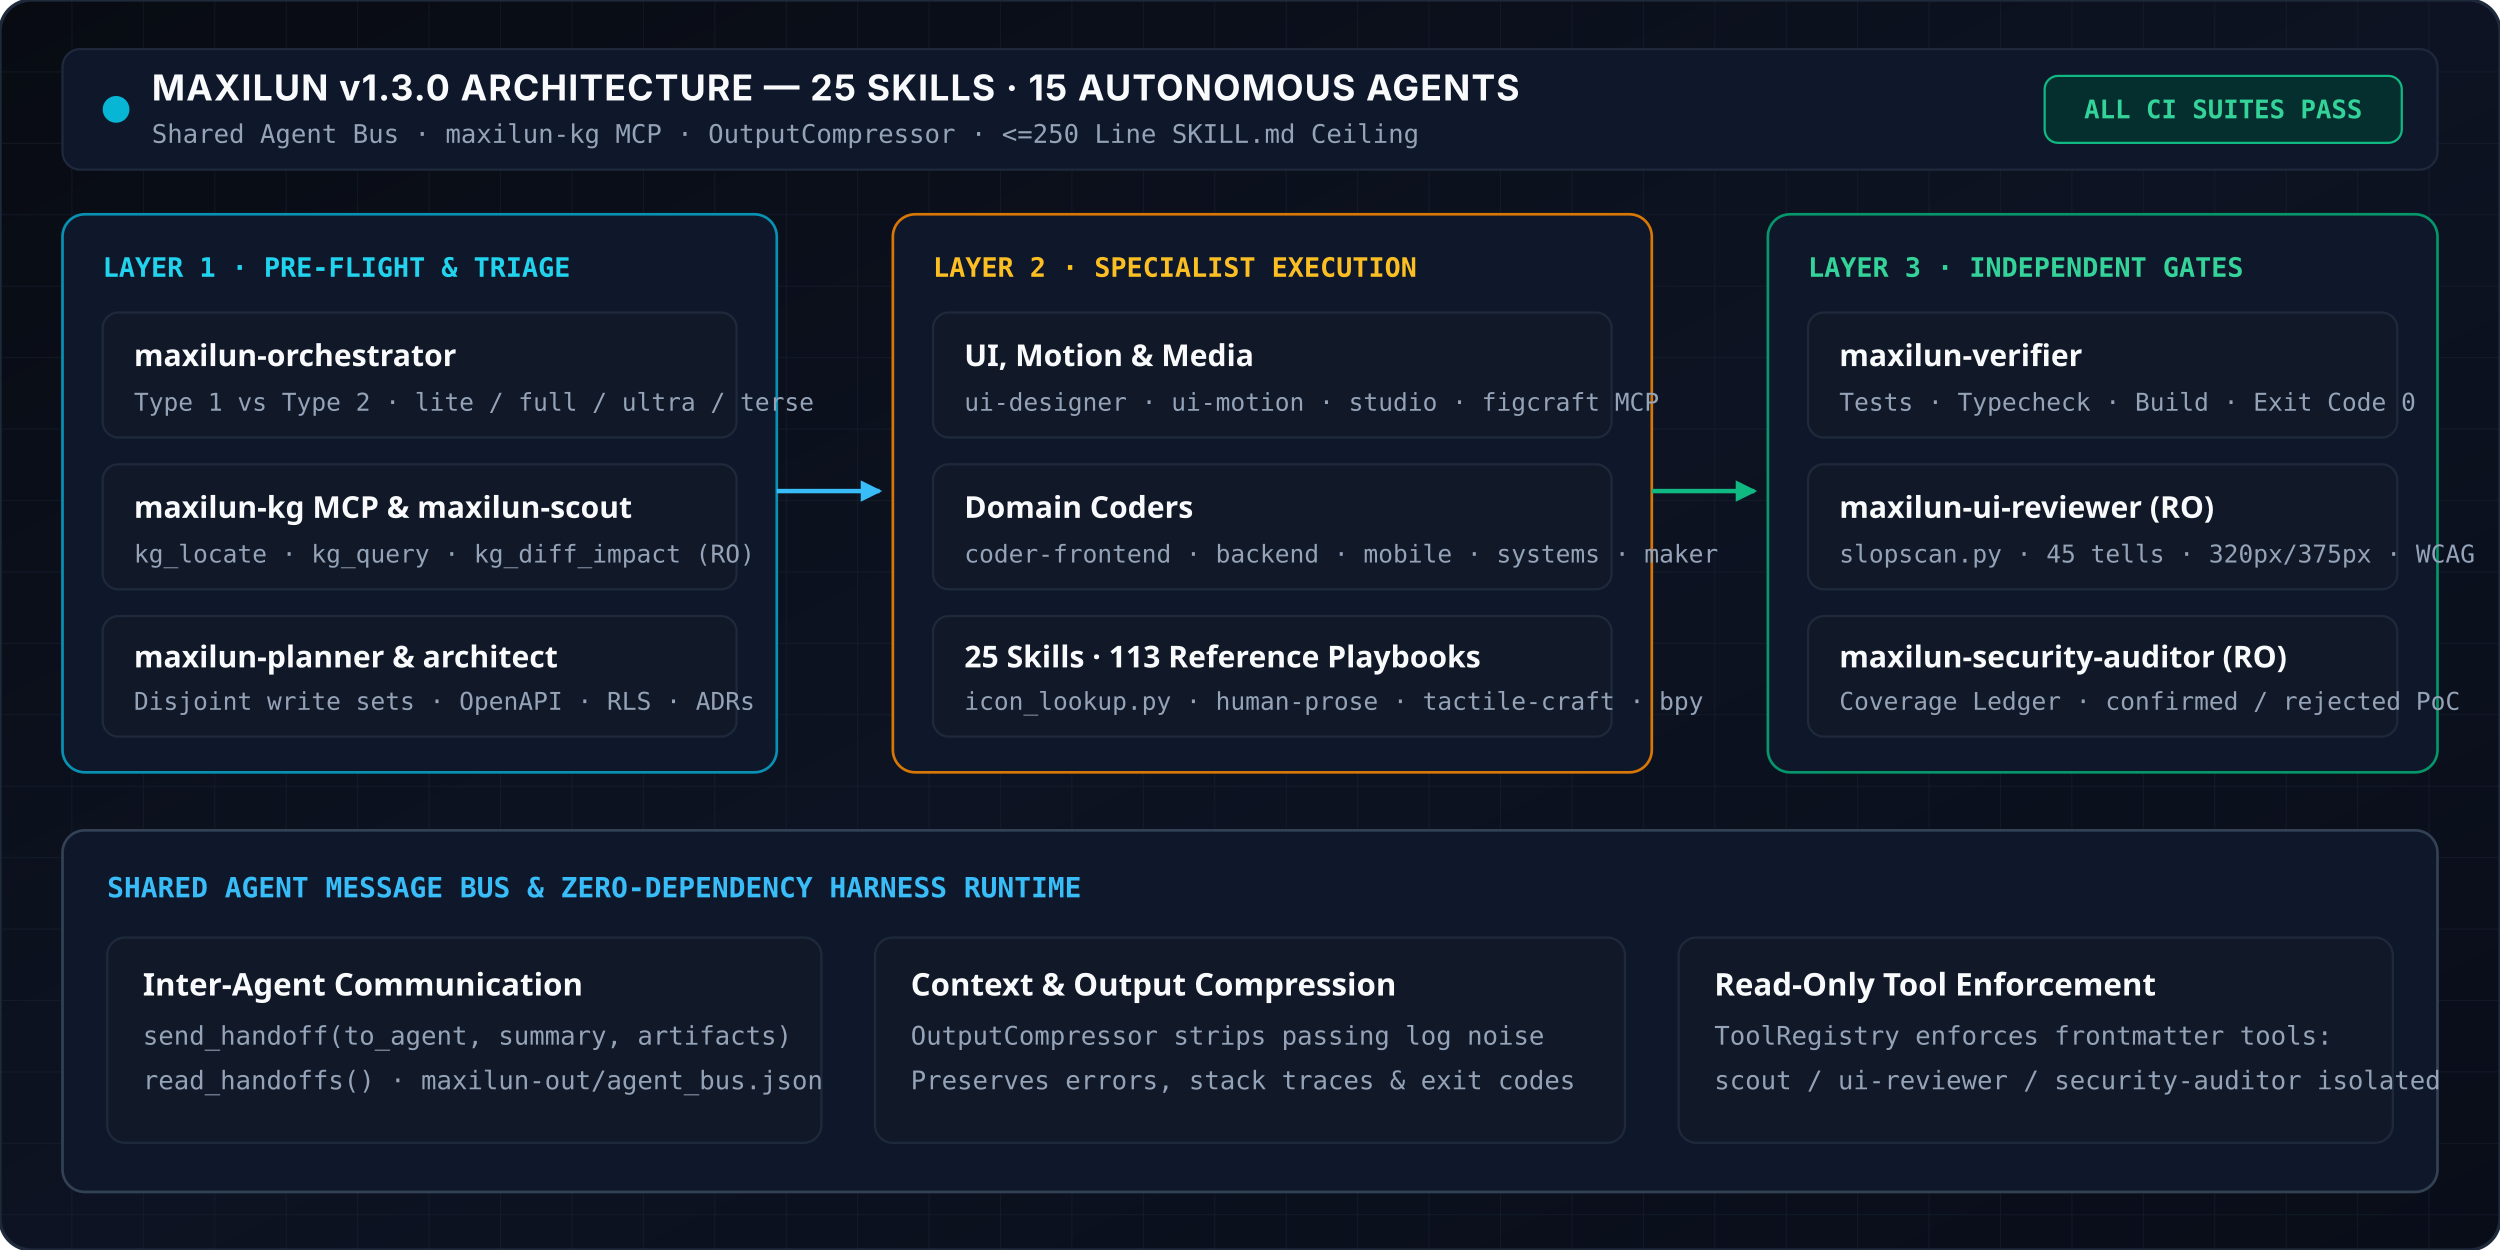
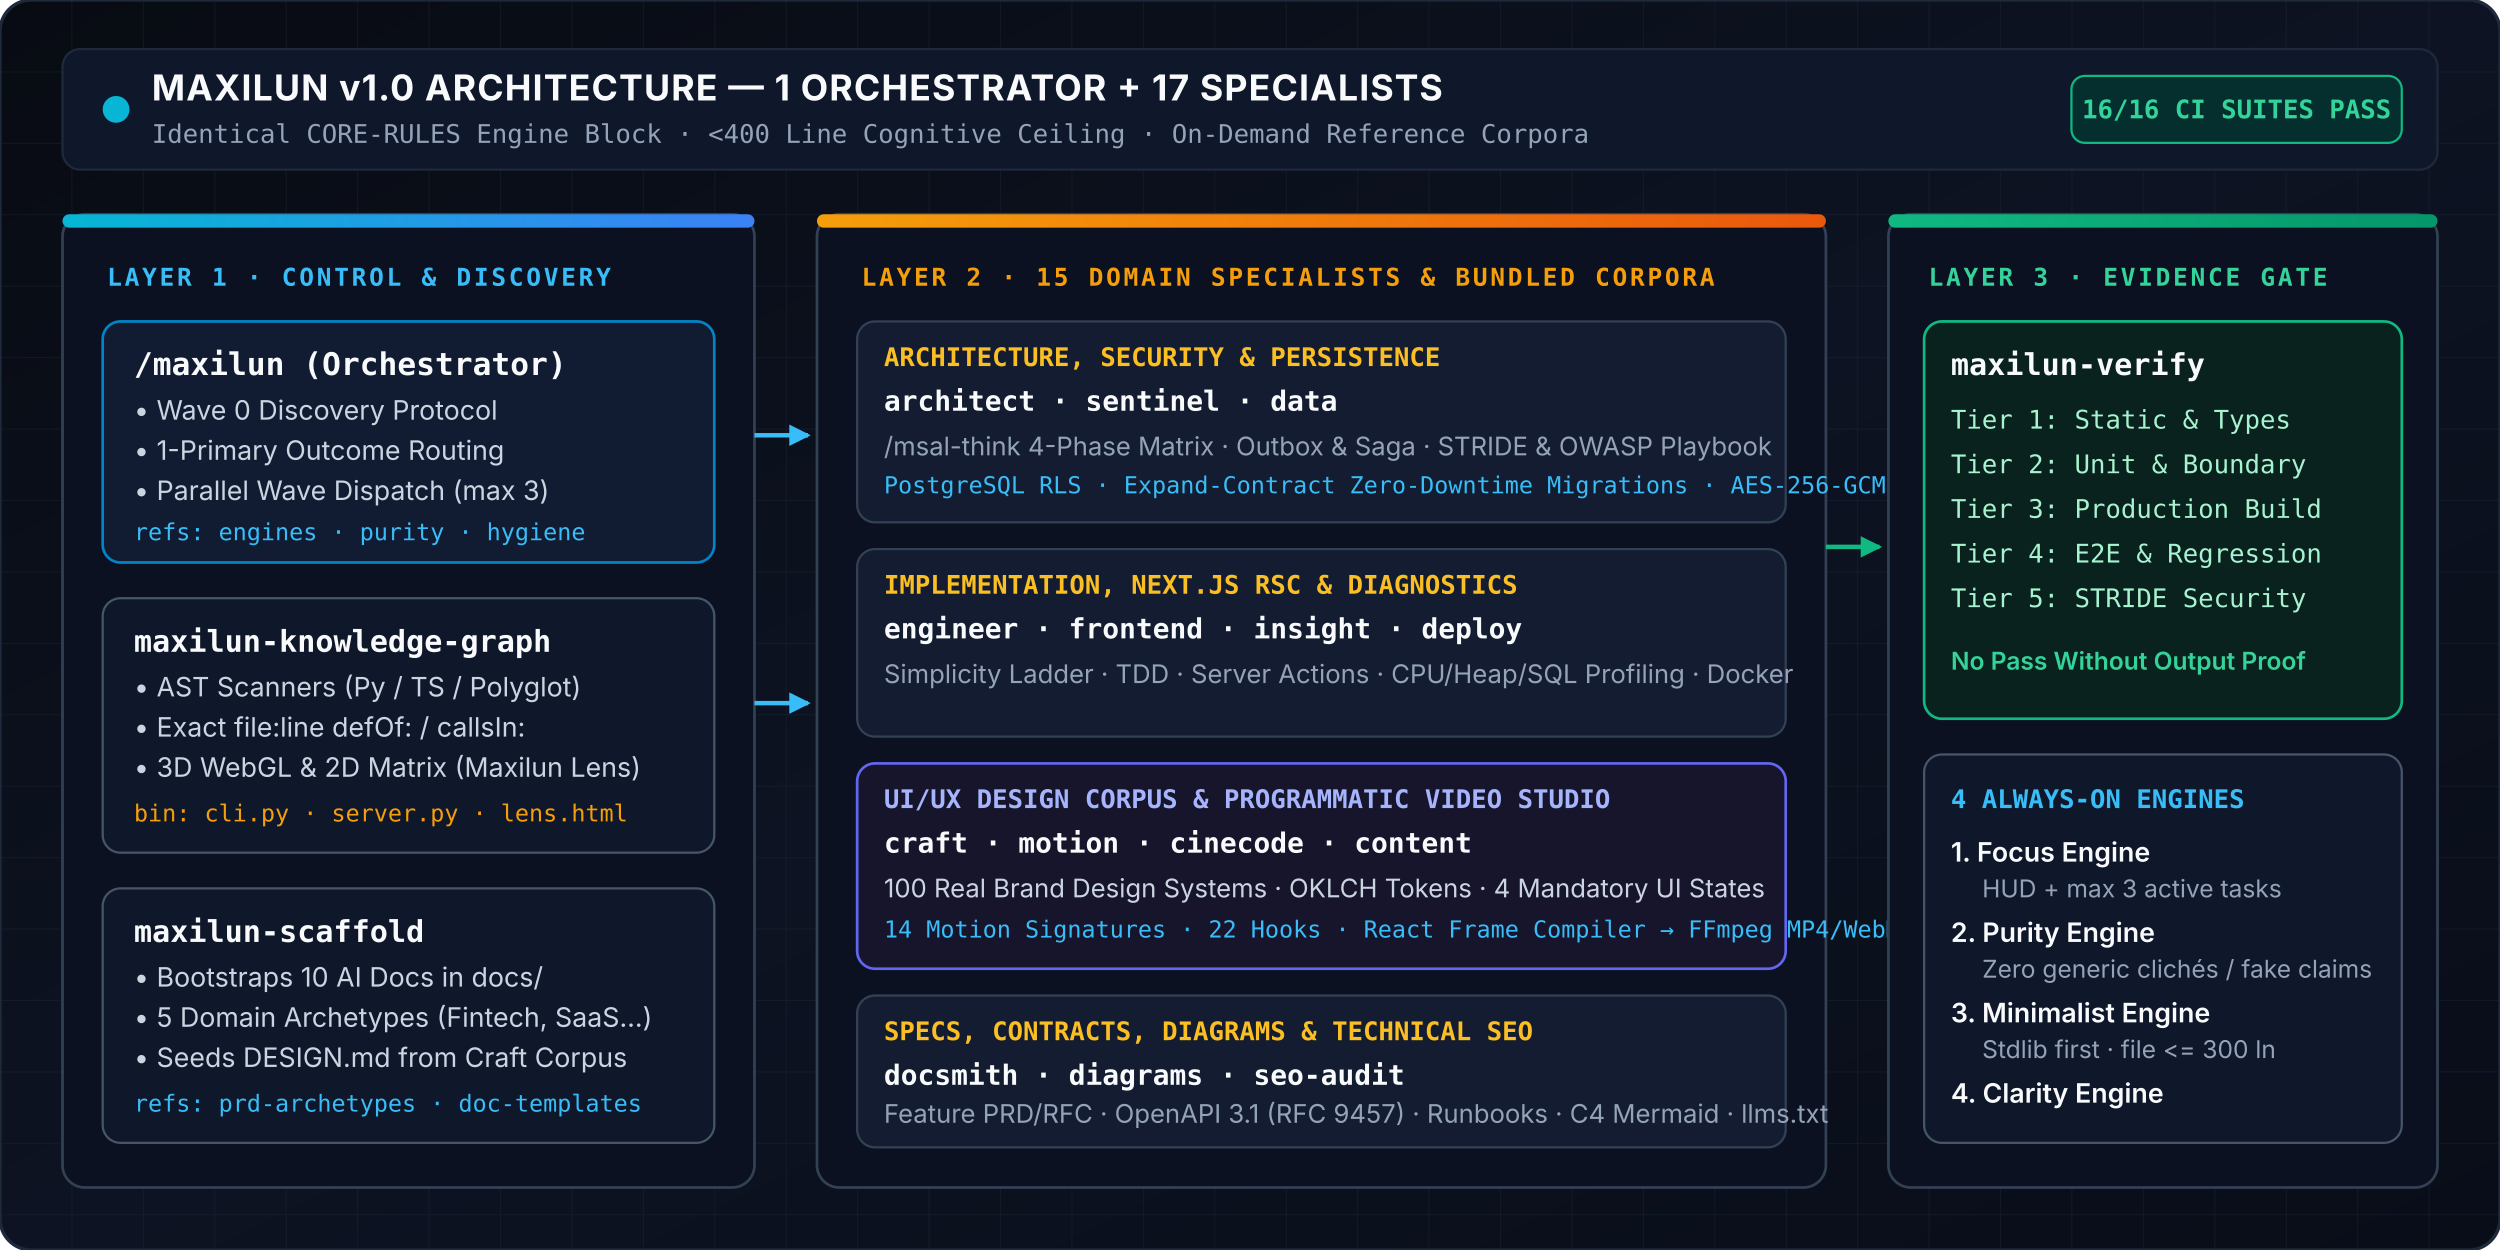
<svg xmlns="http://www.w3.org/2000/svg" viewBox="0 0 1120 560" width="100%" height="100%">
  <defs>
    <linearGradient id="bgGrad" x1="0%" y1="0%" x2="100%" y2="100%">
      <stop offset="0%" stop-color="#080b12" />
      <stop offset="50%" stop-color="#0d1322" />
      <stop offset="100%" stop-color="#090d18" />
+     </linearGradient>
+     <linearGradient id="accentCyan" x1="0%" y1="0%" x2="100%" y2="0%">
+       <stop offset="0%" stop-color="#06b6d4" />
+       <stop offset="100%" stop-color="#3b82f6" />
+     </linearGradient>
+     <linearGradient id="accentCopper" x1="0%" y1="0%" x2="100%" y2="0%">
+       <stop offset="0%" stop-color="#f59e0b" />
+       <stop offset="100%" stop-color="#ea580c" />
+     </linearGradient>
+     <linearGradient id="accentEmerald" x1="0%" y1="0%" x2="100%" y2="0%">
+       <stop offset="0%" stop-color="#10b981" />
+       <stop offset="100%" stop-color="#059669" />
    </linearGradient>
    <pattern id="grid" width="32" height="32" patternUnits="userSpaceOnUse">
      <path d="M 32 0 L 0 0 0 32" fill="none" stroke="#1e293b" stroke-width="0.6" stroke-opacity="0.55" />
    </pattern>
    <marker id="arrowCyan" viewBox="0 0 10 10" refX="7" refY="5" markerWidth="6" markerHeight="6" orient="auto-start-reverse">
      <path d="M 0 1 L 8 5 L 0 9 z" fill="#38bdf8" />
    </marker>
    <marker id="arrowAmber" viewBox="0 0 10 10" refX="7" refY="5" markerWidth="6" markerHeight="6" orient="auto-start-reverse">
      <path d="M 0 1 L 8 5 L 0 9 z" fill="#f59e0b" />
    </marker>
    <marker id="arrowEmerald" viewBox="0 0 10 10" refX="7" refY="5" markerWidth="6" markerHeight="6" orient="auto-start-reverse">
      <path d="M 0 1 L 8 5 L 0 9 z" fill="#10b981" />
    </marker>
  </defs>
  <rect width="1120" height="560" rx="14" fill="url(#bgGrad)" stroke="#1e293b" stroke-width="1.5" />
  <rect width="1120" height="560" rx="14" fill="url(#grid)" />
  <rect x="28" y="22" width="1064" height="54" rx="8" fill="#0f172a" stroke="#1e293b" stroke-width="1" />
  <circle cx="52" cy="49" r="6" fill="#06b6d4" />
-   <text x="68" y="45" fill="#f8fafc" font-family="system-ui, -apple-system, 'Segoe UI', sans-serif" font-size="16" font-weight="700" letter-spacing="0.5">MAXILUN v1.3.0 ARCHITECTURE — 25 SKILLS · 15 AUTONOMOUS AGENTS</text>
-   <text x="68" y="64" fill="#94a3b8" font-family="ui-monospace, SFMono-Regular, Menlo, monospace" font-size="11.5">Shared Agent Bus · maxilun-kg MCP · OutputCompressor · &lt;=250 Line SKILL.md Ceiling</text>
-   <rect x="916" y="34" width="160" height="30" rx="6" fill="#042f2e" stroke="#10b981" stroke-width="1" />
-   <text x="996" y="53" text-anchor="middle" fill="#34d399" font-family="ui-monospace, SFMono-Regular, Menlo, monospace" font-size="11.5" font-weight="700">ALL CI SUITES PASS</text>
-   <rect x="28" y="96" width="320" height="250" rx="10" fill="#0f172a" stroke="#0891b2" stroke-width="1.2" />
-   <text x="46" y="124" fill="#22d3ee" font-family="ui-monospace, monospace" font-size="12" font-weight="700">LAYER 1 · PRE-FLIGHT &amp; TRIAGE</text>
-   <rect x="46" y="140" width="284" height="56" rx="7" fill="#111827" stroke="#1e293b" />
-   <text x="60" y="164" fill="#f8fafc" font-family="system-ui, sans-serif" font-size="13.5" font-weight="700">maxilun-orchestrator</text>
-   <text x="60" y="184" fill="#94a3b8" font-family="ui-monospace, monospace" font-size="11">Type 1 vs Type 2 · lite / full / ultra / terse</text>
-   <rect x="46" y="208" width="284" height="56" rx="7" fill="#111827" stroke="#1e293b" />
-   <text x="60" y="232" fill="#f8fafc" font-family="system-ui, sans-serif" font-size="13.5" font-weight="700">maxilun-kg MCP &amp; maxilun-scout</text>
-   <text x="60" y="252" fill="#94a3b8" font-family="ui-monospace, monospace" font-size="11">kg_locate · kg_query · kg_diff_impact (RO)</text>
-   <rect x="46" y="276" width="284" height="54" rx="7" fill="#111827" stroke="#1e293b" />
-   <text x="60" y="299" fill="#f8fafc" font-family="system-ui, sans-serif" font-size="13.5" font-weight="700">maxilun-planner &amp; architect</text>
-   <text x="60" y="318" fill="#94a3b8" font-family="ui-monospace, monospace" font-size="11">Disjoint write sets · OpenAPI · RLS · ADRs</text>
-   <line x1="348" y1="220" x2="394" y2="220" stroke="#38bdf8" stroke-width="2" marker-end="url(#arrowCyan)" />
-   <rect x="400" y="96" width="340" height="250" rx="10" fill="#0f172a" stroke="#d97706" stroke-width="1.2" />
-   <text x="418" y="124" fill="#fbbf24" font-family="ui-monospace, monospace" font-size="12" font-weight="700">LAYER 2 · SPECIALIST EXECUTION</text>
-   <rect x="418" y="140" width="304" height="56" rx="7" fill="#111827" stroke="#1e293b" />
-   <text x="432" y="164" fill="#f8fafc" font-family="system-ui, sans-serif" font-size="13.5" font-weight="700">UI, Motion &amp; Media</text>
-   <text x="432" y="184" fill="#94a3b8" font-family="ui-monospace, monospace" font-size="11">ui-designer · ui-motion · studio · figcraft MCP</text>
-   <rect x="418" y="208" width="304" height="56" rx="7" fill="#111827" stroke="#1e293b" />
-   <text x="432" y="232" fill="#f8fafc" font-family="system-ui, sans-serif" font-size="13.5" font-weight="700">Domain Coders</text>
-   <text x="432" y="252" fill="#94a3b8" font-family="ui-monospace, monospace" font-size="11">coder-frontend · backend · mobile · systems · maker</text>
-   <rect x="418" y="276" width="304" height="54" rx="7" fill="#111827" stroke="#1e293b" />
-   <text x="432" y="299" fill="#f8fafc" font-family="system-ui, sans-serif" font-size="13.5" font-weight="700">25 Skills · 113 Reference Playbooks</text>
-   <text x="432" y="318" fill="#94a3b8" font-family="ui-monospace, monospace" font-size="11">icon_lookup.py · human-prose · tactile-craft · bpy</text>
-   <line x1="740" y1="220" x2="786" y2="220" stroke="#10b981" stroke-width="2" marker-end="url(#arrowEmerald)" />
-   <rect x="792" y="96" width="300" height="250" rx="10" fill="#0f172a" stroke="#059669" stroke-width="1.2" />
-   <text x="810" y="124" fill="#34d399" font-family="ui-monospace, monospace" font-size="12" font-weight="700">LAYER 3 · INDEPENDENT GATES</text>
-   <rect x="810" y="140" width="264" height="56" rx="7" fill="#111827" stroke="#1e293b" />
-   <text x="824" y="164" fill="#f8fafc" font-family="system-ui, sans-serif" font-size="13.5" font-weight="700">maxilun-verifier</text>
-   <text x="824" y="184" fill="#94a3b8" font-family="ui-monospace, monospace" font-size="11">Tests · Typecheck · Build · Exit Code 0</text>
-   <rect x="810" y="208" width="264" height="56" rx="7" fill="#111827" stroke="#1e293b" />
-   <text x="824" y="232" fill="#f8fafc" font-family="system-ui, sans-serif" font-size="13.5" font-weight="700">maxilun-ui-reviewer (RO)</text>
-   <text x="824" y="252" fill="#94a3b8" font-family="ui-monospace, monospace" font-size="11">slopscan.py · 45 tells · 320px/375px · WCAG</text>
-   <rect x="810" y="276" width="264" height="54" rx="7" fill="#111827" stroke="#1e293b" />
-   <text x="824" y="299" fill="#f8fafc" font-family="system-ui, sans-serif" font-size="13.5" font-weight="700">maxilun-security-auditor (RO)</text>
-   <text x="824" y="318" fill="#94a3b8" font-family="ui-monospace, monospace" font-size="11">Coverage Ledger · confirmed / rejected PoC</text>
-   <rect x="28" y="372" width="1064" height="162" rx="10" fill="#0f172a" stroke="#334155" stroke-width="1.2" />
-   <text x="48" y="402" fill="#38bdf8" font-family="ui-monospace, monospace" font-size="12.5" font-weight="700">SHARED AGENT MESSAGE BUS &amp; ZERO-DEPENDENCY HARNESS RUNTIME</text>
-   <rect x="48" y="420" width="320" height="92" rx="8" fill="#111827" stroke="#1e293b" />
-   <text x="64" y="446" fill="#f8fafc" font-family="system-ui, sans-serif" font-size="14" font-weight="700">Inter-Agent Communication</text>
-   <text x="64" y="468" fill="#94a3b8" font-family="ui-monospace, monospace" font-size="11.5">send_handoff(to_agent, summary, artifacts)</text>
-   <text x="64" y="488" fill="#94a3b8" font-family="ui-monospace, monospace" font-size="11.5">read_handoffs() · maxilun-out/agent_bus.json</text>
-   <rect x="392" y="420" width="336" height="92" rx="8" fill="#111827" stroke="#1e293b" />
-   <text x="408" y="446" fill="#f8fafc" font-family="system-ui, sans-serif" font-size="14" font-weight="700">Context &amp; Output Compression</text>
-   <text x="408" y="468" fill="#94a3b8" font-family="ui-monospace, monospace" font-size="11.5">OutputCompressor strips passing log noise</text>
-   <text x="408" y="488" fill="#94a3b8" font-family="ui-monospace, monospace" font-size="11.5">Preserves errors, stack traces &amp; exit codes</text>
-   <rect x="752" y="420" width="320" height="92" rx="8" fill="#111827" stroke="#1e293b" />
-   <text x="768" y="446" fill="#f8fafc" font-family="system-ui, sans-serif" font-size="14" font-weight="700">Read-Only Tool Enforcement</text>
-   <text x="768" y="468" fill="#94a3b8" font-family="ui-monospace, monospace" font-size="11.5">ToolRegistry enforces frontmatter tools:</text>
-   <text x="768" y="488" fill="#94a3b8" font-family="ui-monospace, monospace" font-size="11.5">scout / ui-reviewer / security-auditor isolated</text>
+   <text x="68" y="45" fill="#f8fafc" font-family="system-ui, -apple-system, 'Segoe UI', sans-serif" font-size="16" font-weight="700" letter-spacing="0.5">MAXILUN v1.0 ARCHITECTURE — 1 ORCHESTRATOR + 17 SPECIALISTS</text>
+   <text x="68" y="64" fill="#94a3b8" font-family="ui-monospace, SFMono-Regular, Menlo, monospace" font-size="11.5">Identical CORE-RULES Engine Block · &lt;400 Line Cognitive Ceiling · On-Demand Reference Corpora</text>
+   <rect x="928" y="34" width="148" height="30" rx="6" fill="#042f2e" stroke="#10b981" stroke-width="1" />
+   <text x="1002" y="53" text-anchor="middle" fill="#34d399" font-family="ui-monospace, SFMono-Regular, Menlo, monospace" font-size="11.5" font-weight="700">16/16 CI SUITES PASS</text>
+   <g transform="translate(28, 96)">
+     <rect width="310" height="436" rx="10" fill="#0b1120" stroke="#334155" stroke-width="1.2" />
+     <rect width="310" height="6" rx="3" fill="url(#accentCyan)" />
+     <text x="20" y="32" fill="#38bdf8" font-family="ui-monospace, SFMono-Regular, Menlo, monospace" font-size="11" font-weight="700" letter-spacing="1.2">LAYER 1 · CONTROL &amp; DISCOVERY</text>
+     <rect x="18" y="48" width="274" height="108" rx="8" fill="#111c33" stroke="#0284c7" stroke-width="1.2" />
+     <text x="32" y="72" fill="#f8fafc" font-family="ui-monospace, SFMono-Regular, Menlo, monospace" font-size="14" font-weight="700">/maxilun (Orchestrator)</text>
+     <text x="32" y="92" fill="#cbd5e1" font-family="system-ui, -apple-system, sans-serif" font-size="12">• Wave 0 Discovery Protocol</text>
+     <text x="32" y="110" fill="#cbd5e1" font-family="system-ui, -apple-system, sans-serif" font-size="12">• 1-Primary Outcome Routing</text>
+     <text x="32" y="128" fill="#cbd5e1" font-family="system-ui, -apple-system, sans-serif" font-size="12">• Parallel Wave Dispatch (max 3)</text>
+     <text x="32" y="146" fill="#38bdf8" font-family="ui-monospace, SFMono-Regular, Menlo, monospace" font-size="10.5">refs: engines · purity · hygiene</text>
+     <rect x="18" y="172" width="274" height="114" rx="8" fill="#0f172a" stroke="#475569" stroke-width="1" />
+     <text x="32" y="196" fill="#f8fafc" font-family="ui-monospace, SFMono-Regular, Menlo, monospace" font-size="13.5" font-weight="700">maxilun-knowledge-graph</text>
+     <text x="32" y="216" fill="#cbd5e1" font-family="system-ui, -apple-system, sans-serif" font-size="12">• AST Scanners (Py / TS / Polyglot)</text>
+     <text x="32" y="234" fill="#cbd5e1" font-family="system-ui, -apple-system, sans-serif" font-size="12">• Exact file:line defOf: / callsIn:</text>
+     <text x="32" y="252" fill="#cbd5e1" font-family="system-ui, -apple-system, sans-serif" font-size="12">• 3D WebGL &amp; 2D Matrix (Maxilun Lens)</text>
+     <text x="32" y="272" fill="#f59e0b" font-family="ui-monospace, SFMono-Regular, Menlo, monospace" font-size="10.5">bin: cli.py · server.py · lens.html</text>
+     <rect x="18" y="302" width="274" height="114" rx="8" fill="#0f172a" stroke="#475569" stroke-width="1" />
+     <text x="32" y="326" fill="#f8fafc" font-family="ui-monospace, SFMono-Regular, Menlo, monospace" font-size="13.5" font-weight="700">maxilun-scaffold</text>
+     <text x="32" y="346" fill="#cbd5e1" font-family="system-ui, -apple-system, sans-serif" font-size="12">• Bootstraps 10 AI Docs in docs/</text>
+     <text x="32" y="364" fill="#cbd5e1" font-family="system-ui, -apple-system, sans-serif" font-size="12">• 5 Domain Archetypes (Fintech, SaaS…)</text>
+     <text x="32" y="382" fill="#cbd5e1" font-family="system-ui, -apple-system, sans-serif" font-size="12">• Seeds DESIGN.md from Craft Corpus</text>
+     <text x="32" y="402" fill="#38bdf8" font-family="ui-monospace, SFMono-Regular, Menlo, monospace" font-size="10.5">refs: prd-archetypes · doc-templates</text>
+   </g>
+   <g transform="translate(366, 96)">
+     <rect width="452" height="436" rx="10" fill="#0b1120" stroke="#334155" stroke-width="1.2" />
+     <rect width="452" height="6" rx="3" fill="url(#accentCopper)" />
+     <text x="20" y="32" fill="#f59e0b" font-family="ui-monospace, SFMono-Regular, Menlo, monospace" font-size="11" font-weight="700" letter-spacing="1.2">LAYER 2 · 15 DOMAIN SPECIALISTS &amp; BUNDLED CORPORA</text>
+     <rect x="18" y="48" width="416" height="90" rx="8" fill="#131c31" stroke="#334155" stroke-width="1" />
+     <text x="30" y="68" fill="#fbbf24" font-family="ui-monospace, SFMono-Regular, Menlo, monospace" font-size="11.5" font-weight="700">ARCHITECTURE, SECURITY &amp; PERSISTENCE</text>
+     <text x="30" y="88" fill="#f8fafc" font-family="ui-monospace, SFMono-Regular, Menlo, monospace" font-size="12.5" font-weight="600">architect · sentinel · data</text>
+     <text x="30" y="108" fill="#94a3b8" font-family="system-ui, -apple-system, sans-serif" font-size="11.5">/msal-think 4-Phase Matrix · Outbox &amp; Saga · STRIDE &amp; OWASP Playbook</text>
+     <text x="30" y="125" fill="#38bdf8" font-family="ui-monospace, SFMono-Regular, Menlo, monospace" font-size="10.5">PostgreSQL RLS · Expand-Contract Zero-Downtime Migrations · AES-256-GCM</text>
+     <rect x="18" y="150" width="416" height="84" rx="8" fill="#131c31" stroke="#334155" stroke-width="1" />
+     <text x="30" y="170" fill="#fbbf24" font-family="ui-monospace, SFMono-Regular, Menlo, monospace" font-size="11.5" font-weight="700">IMPLEMENTATION, NEXT.JS RSC &amp; DIAGNOSTICS</text>
+     <text x="30" y="190" fill="#f8fafc" font-family="ui-monospace, SFMono-Regular, Menlo, monospace" font-size="12.5" font-weight="600">engineer · frontend · insight · deploy</text>
+     <text x="30" y="210" fill="#94a3b8" font-family="system-ui, -apple-system, sans-serif" font-size="11.5">Simplicity Ladder · TDD · Server Actions · CPU/Heap/SQL Profiling · Docker</text>
+     <rect x="18" y="246" width="416" height="92" rx="8" fill="#17152b" stroke="#6366f1" stroke-width="1.2" />
+     <text x="30" y="266" fill="#a5b4fc" font-family="ui-monospace, SFMono-Regular, Menlo, monospace" font-size="11.5" font-weight="700">UI/UX DESIGN CORPUS &amp; PROGRAMMATIC VIDEO STUDIO</text>
+     <text x="30" y="286" fill="#f8fafc" font-family="ui-monospace, SFMono-Regular, Menlo, monospace" font-size="12.5" font-weight="600">craft · motion · cinecode · content</text>
+     <text x="30" y="306" fill="#cbd5e1" font-family="system-ui, -apple-system, sans-serif" font-size="11.5">100 Real Brand Design Systems · OKLCH Tokens · 4 Mandatory UI States</text>
+     <text x="30" y="324" fill="#38bdf8" font-family="ui-monospace, SFMono-Regular, Menlo, monospace" font-size="10.5">14 Motion Signatures · 22 Hooks · React Frame Compiler → FFmpeg MP4/WebM</text>
+     <rect x="18" y="350" width="416" height="68" rx="8" fill="#131c31" stroke="#334155" stroke-width="1" />
+     <text x="30" y="370" fill="#fbbf24" font-family="ui-monospace, SFMono-Regular, Menlo, monospace" font-size="11.5" font-weight="700">SPECS, CONTRACTS, DIAGRAMS &amp; TECHNICAL SEO</text>
+     <text x="30" y="390" fill="#f8fafc" font-family="ui-monospace, SFMono-Regular, Menlo, monospace" font-size="12.5" font-weight="600">docsmith · diagrams · seo-audit</text>
+     <text x="30" y="407" fill="#94a3b8" font-family="system-ui, -apple-system, sans-serif" font-size="11.5">Feature PRD/RFC · OpenAPI 3.1 (RFC 9457) · Runbooks · C4 Mermaid · llms.txt</text>
+   </g>
+   <g transform="translate(846, 96)">
+     <rect width="246" height="436" rx="10" fill="#0b1120" stroke="#334155" stroke-width="1.2" />
+     <rect width="246" height="6" rx="3" fill="url(#accentEmerald)" />
+     <text x="18" y="32" fill="#34d399" font-family="ui-monospace, SFMono-Regular, Menlo, monospace" font-size="11" font-weight="700" letter-spacing="1.2">LAYER 3 · EVIDENCE GATE</text>
+     <rect x="16" y="48" width="214" height="178" rx="8" fill="#09221e" stroke="#10b981" stroke-width="1.2" />
+     <text x="28" y="72" fill="#f8fafc" font-family="ui-monospace, SFMono-Regular, Menlo, monospace" font-size="13.5" font-weight="700">maxilun-verify</text>
+     <text x="28" y="96" fill="#a7f3d0" font-family="ui-monospace, SFMono-Regular, Menlo, monospace" font-size="11.5">Tier 1: Static &amp; Types</text>
+     <text x="28" y="116" fill="#a7f3d0" font-family="ui-monospace, SFMono-Regular, Menlo, monospace" font-size="11.5">Tier 2: Unit &amp; Boundary</text>
+     <text x="28" y="136" fill="#a7f3d0" font-family="ui-monospace, SFMono-Regular, Menlo, monospace" font-size="11.5">Tier 3: Production Build</text>
+     <text x="28" y="156" fill="#a7f3d0" font-family="ui-monospace, SFMono-Regular, Menlo, monospace" font-size="11.5">Tier 4: E2E &amp; Regression</text>
+     <text x="28" y="176" fill="#a7f3d0" font-family="ui-monospace, SFMono-Regular, Menlo, monospace" font-size="11.5">Tier 5: STRIDE Security</text>
+     <text x="28" y="204" fill="#34d399" font-family="system-ui, -apple-system, sans-serif" font-size="11" font-weight="600">No Pass Without Output Proof</text>
+     <rect x="16" y="242" width="214" height="174" rx="8" fill="#0f172a" stroke="#475569" stroke-width="1" />
+     <text x="28" y="266" fill="#38bdf8" font-family="ui-monospace, SFMono-Regular, Menlo, monospace" font-size="11.5" font-weight="700">4 ALWAYS-ON ENGINES</text>
+     <text x="28" y="290" fill="#f8fafc" font-family="system-ui, -apple-system, sans-serif" font-size="12" font-weight="600">1. Focus Engine</text>
+     <text x="42" y="306" fill="#94a3b8" font-family="system-ui, -apple-system, sans-serif" font-size="11">HUD + max 3 active tasks</text>
+     <text x="28" y="326" fill="#f8fafc" font-family="system-ui, -apple-system, sans-serif" font-size="12" font-weight="600">2. Purity Engine</text>
+     <text x="42" y="342" fill="#94a3b8" font-family="system-ui, -apple-system, sans-serif" font-size="11">Zero generic clichés / fake claims</text>
+     <text x="28" y="362" fill="#f8fafc" font-family="system-ui, -apple-system, sans-serif" font-size="12" font-weight="600">3. Minimalist Engine</text>
+     <text x="42" y="378" fill="#94a3b8" font-family="system-ui, -apple-system, sans-serif" font-size="11">Stdlib first · file &lt;= 300 ln</text>
+     <text x="28" y="398" fill="#f8fafc" font-family="system-ui, -apple-system, sans-serif" font-size="12" font-weight="600">4. Clarity Engine</text>
+   </g>
+   <line x1="338" y1="195" x2="362" y2="195" stroke="#38bdf8" stroke-width="2" marker-end="url(#arrowCyan)" />
+   <line x1="338" y1="315" x2="362" y2="315" stroke="#38bdf8" stroke-width="2" marker-end="url(#arrowCyan)" />
+   <line x1="818" y1="245" x2="842" y2="245" stroke="#10b981" stroke-width="2" marker-end="url(#arrowEmerald)" />
</svg>
